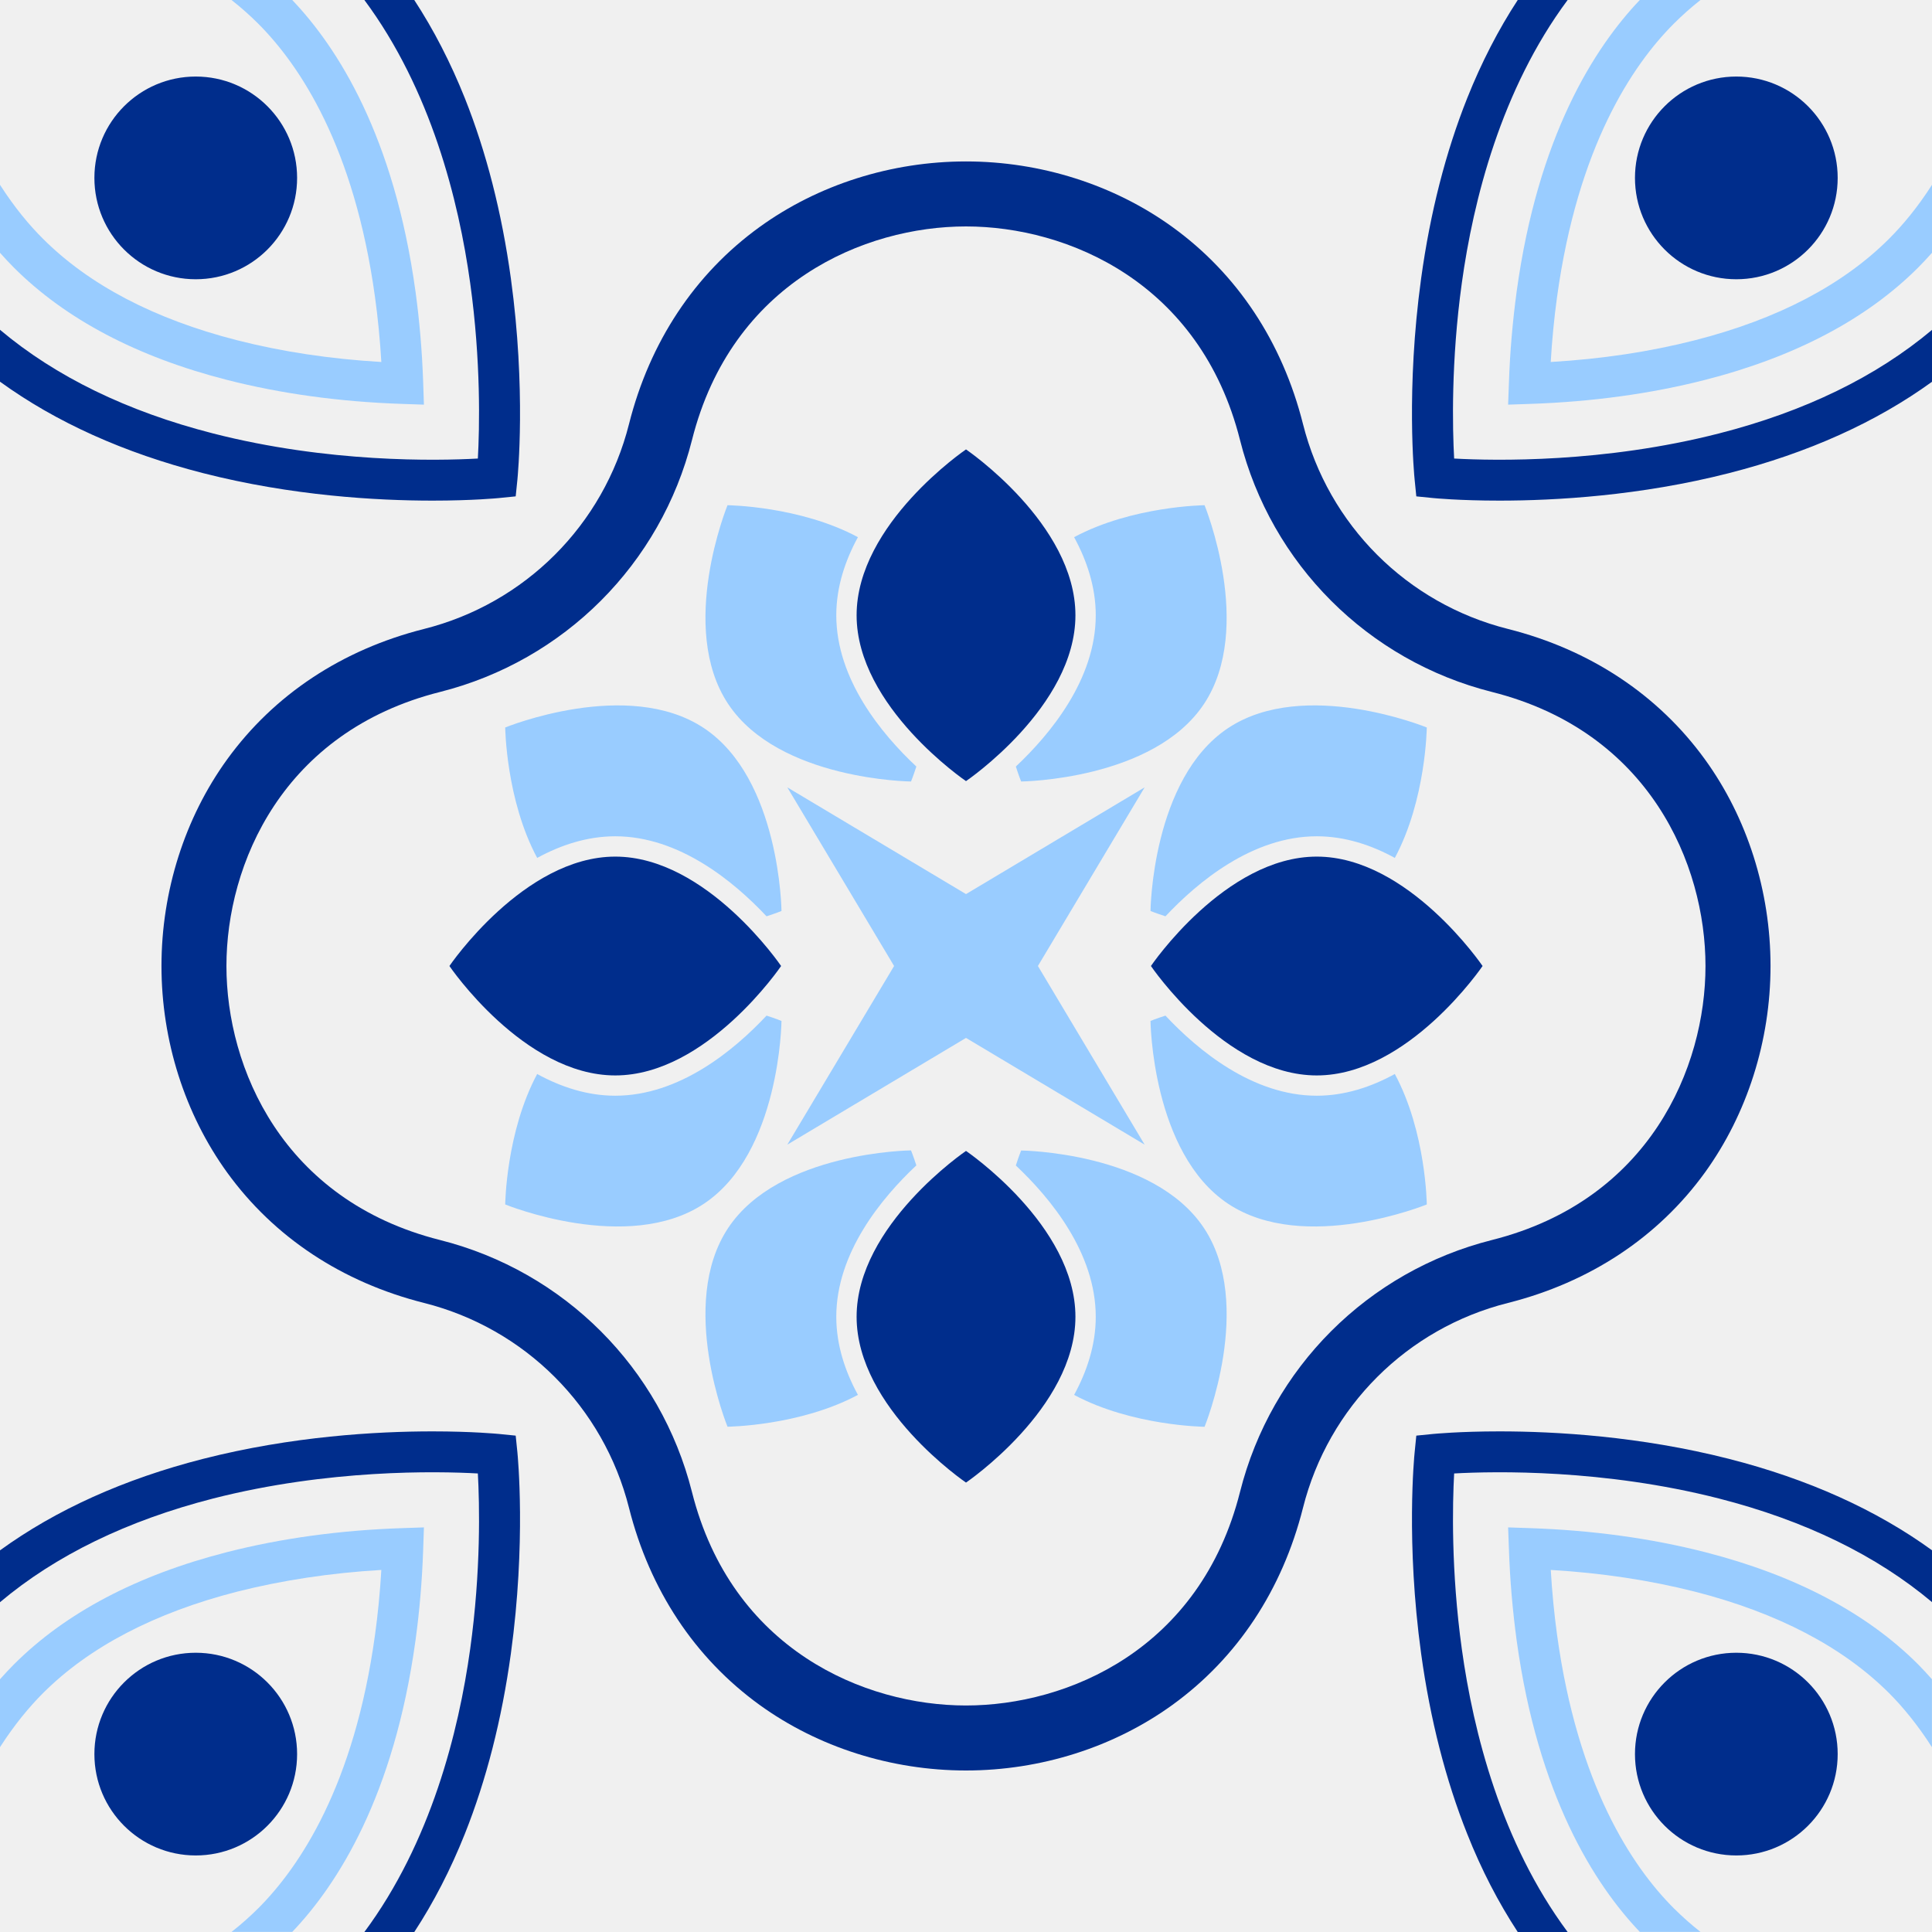
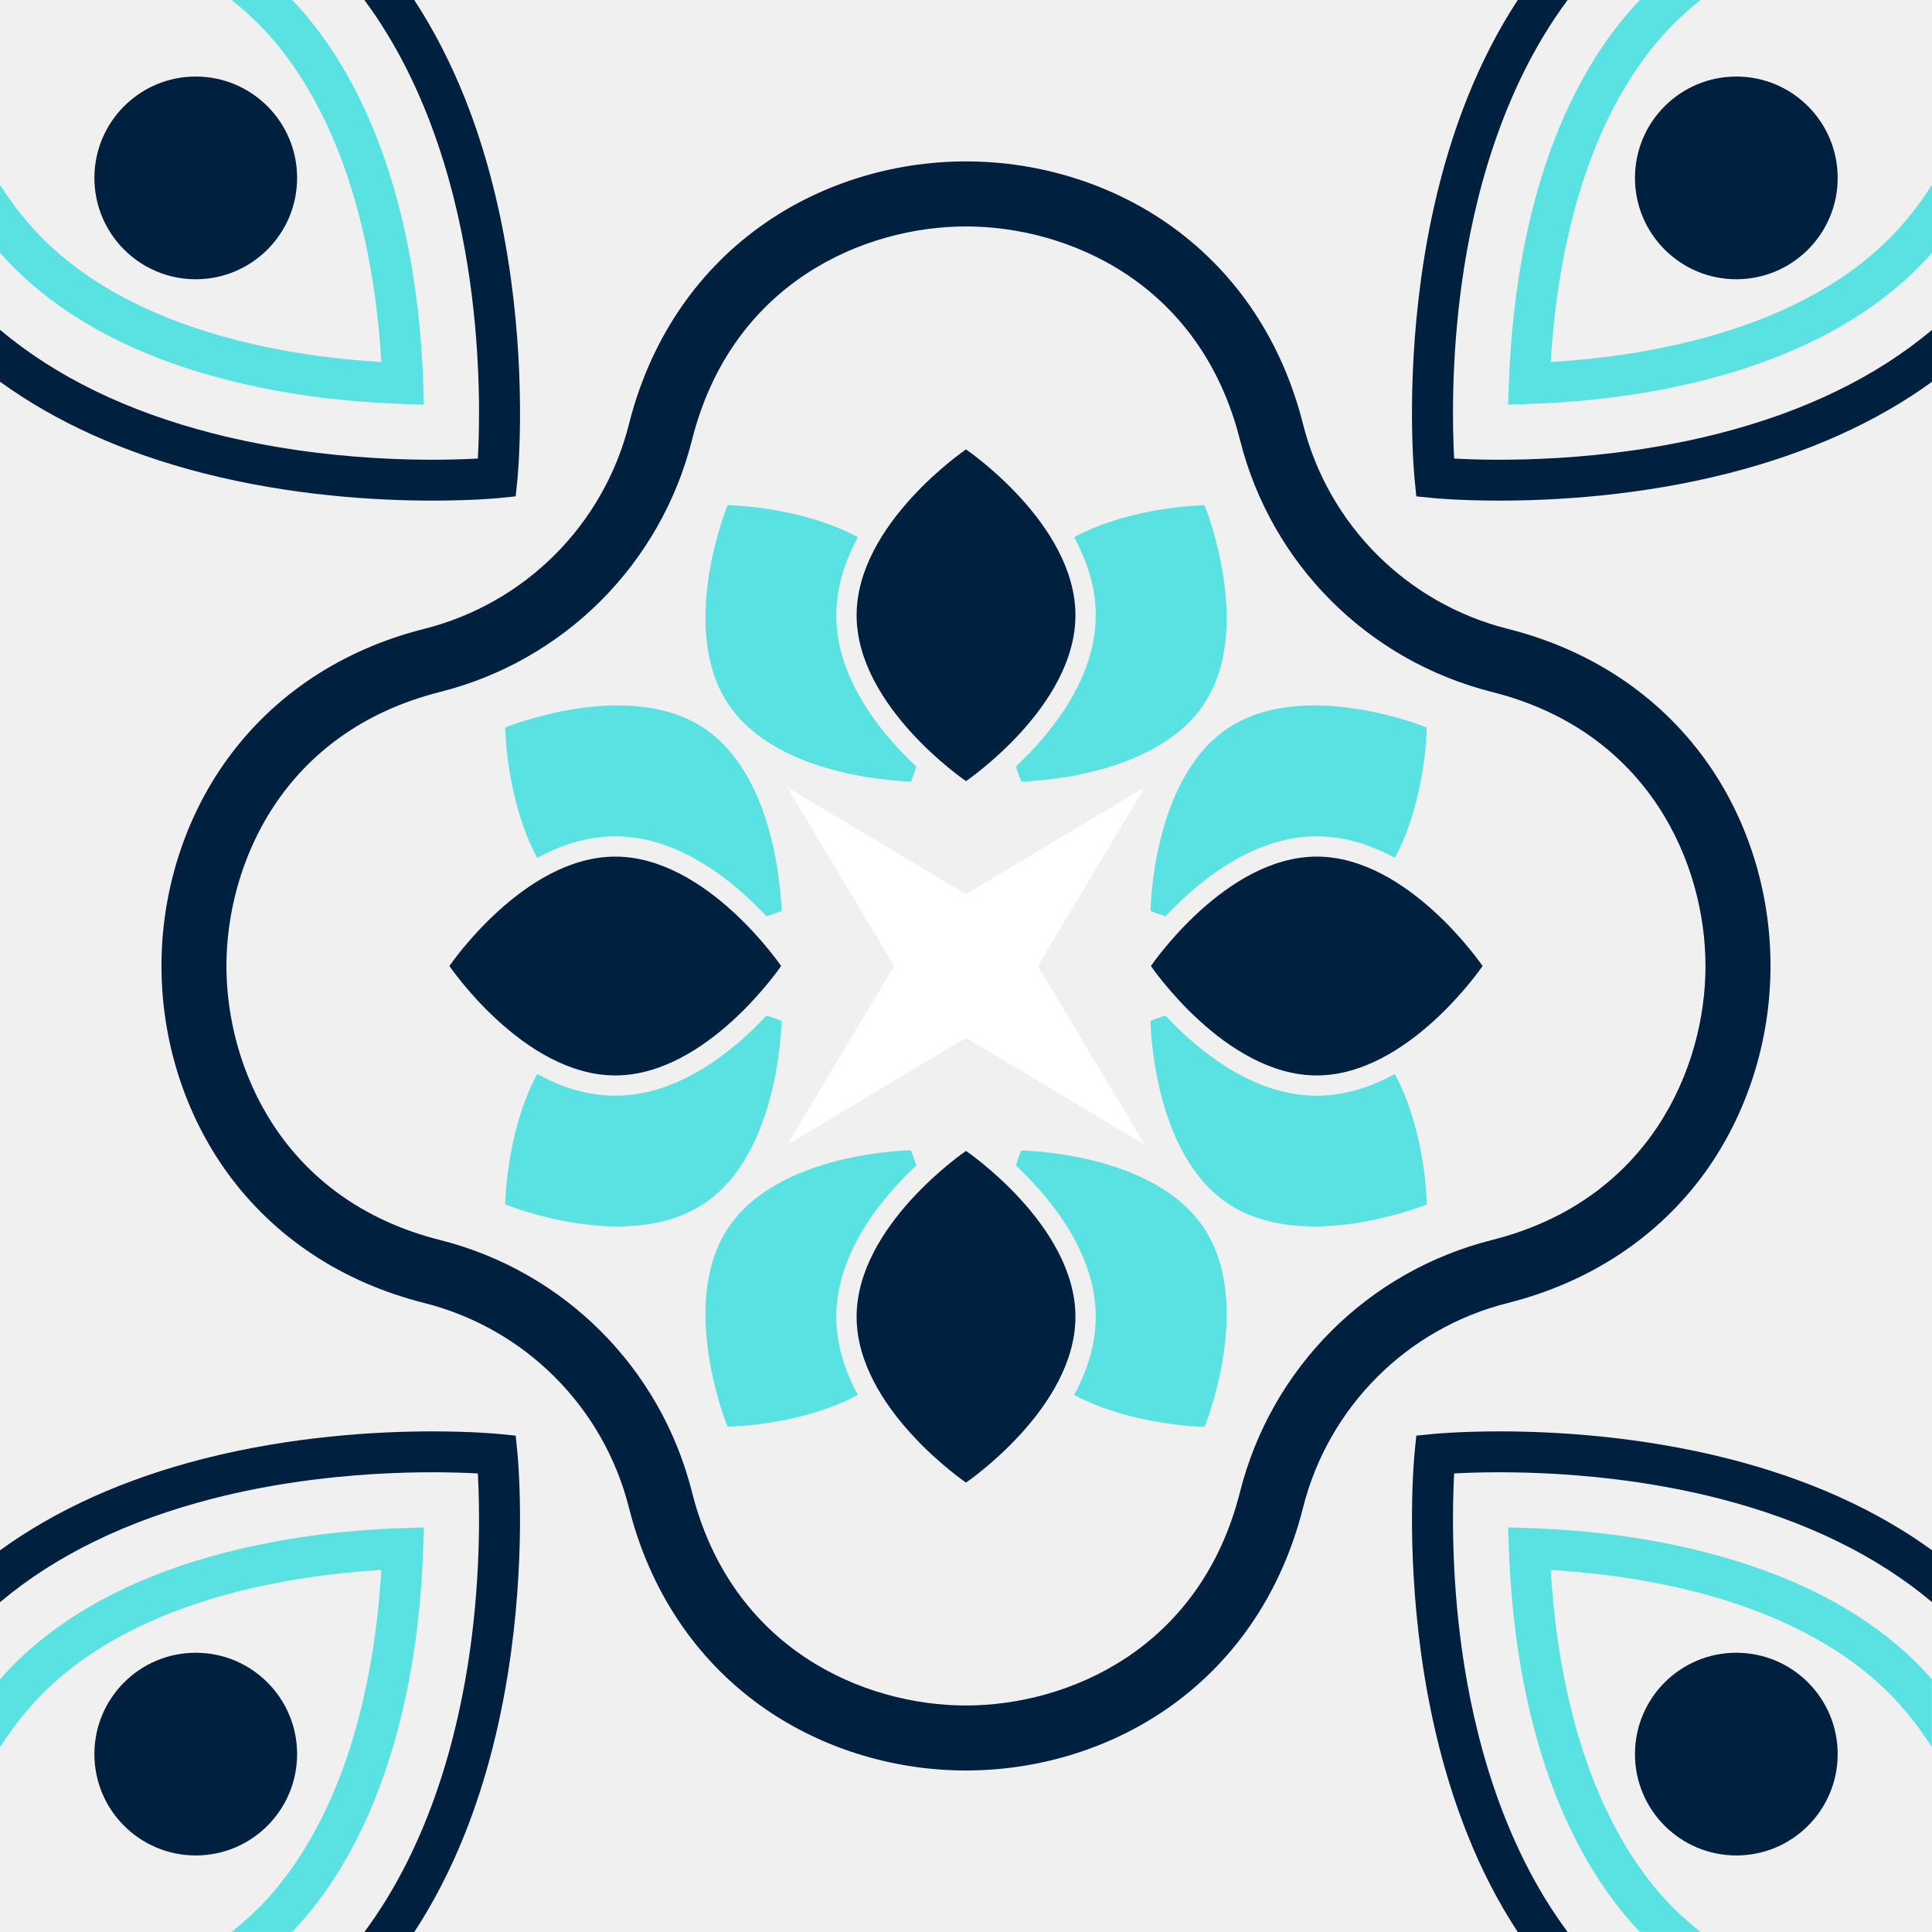
<svg xmlns="http://www.w3.org/2000/svg" version="1.1" id="Layer_1" x="0px" y="0px" width="50px" height="50px" viewBox="0 0 50 50" enable-background="new 0 0 50 50" xml:space="preserve">
  <g>
    <g>
      <g>
        <g>
-           <path fill="#002D8C" d="M27.832,15.923c0,2.37-2.832,4.292-2.832,4.292s-2.831-1.921-2.831-4.292      c0-2.371,2.831-4.292,2.831-4.292S27.832,13.553,27.832,15.923z" />
-           <path fill="#99CCFF" d="M21.643,15.923c0-0.729,0.228-1.413,0.56-2.021c-1.505-0.808-3.375-0.827-3.375-0.827      s-1.295,3.167,0.016,5.142c1.311,1.975,4.733,2.008,4.733,2.008s0.059-0.143,0.138-0.387      C22.818,18.998,21.643,17.58,21.643,15.923z" />
-           <path fill="#99CCFF" d="M31.174,13.075c0,0-1.871,0.019-3.376,0.827c0.331,0.608,0.56,1.292,0.56,2.021      c0,1.657-1.176,3.075-2.068,3.915c0.078,0.244,0.137,0.387,0.137,0.387s3.424-0.034,4.733-2.008      C32.469,16.243,31.174,13.075,31.174,13.075z" />
+           <path fill="#00203F" d="M27.832,15.923c0,2.37-2.832,4.292-2.832,4.292s-2.831-1.921-2.831-4.292      c0-2.371,2.831-4.292,2.831-4.292S27.832,13.553,27.832,15.923z" />
+           <path fill="#5AE1E1" d="M21.643,15.923c0-0.729,0.228-1.413,0.56-2.021c-1.505-0.808-3.375-0.827-3.375-0.827      s-1.295,3.167,0.016,5.142c1.311,1.975,4.733,2.008,4.733,2.008s0.059-0.143,0.138-0.387      C22.818,18.998,21.643,17.58,21.643,15.923z" />
+           <path fill="#5AE1E1" d="M31.174,13.075c0,0-1.871,0.019-3.376,0.827c0.331,0.608,0.56,1.292,0.56,2.021      c0,1.657-1.176,3.075-2.067,3.915c0.078,0.244,0.138,0.387,0.138,0.387s3.424-0.034,4.732-2.008      C32.469,16.243,31.174,13.075,31.174,13.075z" />
        </g>
        <g>
-           <path fill="#002D8C" d="M27.832,34.078c0-2.371-2.832-4.292-2.832-4.292s-2.831,1.921-2.831,4.292      c0,2.369,2.831,4.291,2.831,4.291S27.832,36.447,27.832,34.078z" />
-           <path fill="#99CCFF" d="M21.643,34.078c0,0.729,0.228,1.412,0.56,2.021c-1.505,0.807-3.375,0.824-3.375,0.824      s-1.295-3.167,0.016-5.142c1.312-1.976,4.733-2.009,4.733-2.009s0.059,0.144,0.138,0.388      C22.818,31.002,21.643,32.42,21.643,34.078z" />
-           <path fill="#99CCFF" d="M31.174,36.925c0,0-1.871-0.019-3.376-0.825c0.331-0.607,0.56-1.293,0.56-2.021      c0-1.658-1.176-3.076-2.068-3.916c0.078-0.244,0.137-0.388,0.137-0.388s3.424,0.033,4.733,2.009      C32.469,33.759,31.174,36.925,31.174,36.925z" />
+           <path fill="#00203F" d="M27.832,34.078c0-2.371-2.832-4.292-2.832-4.292s-2.831,1.921-2.831,4.292      c0,2.369,2.831,4.291,2.831,4.291S27.832,36.447,27.832,34.078z" />
+           <path fill="#5AE1E1" d="M21.643,34.078c0,0.729,0.228,1.412,0.56,2.021c-1.505,0.807-3.375,0.823-3.375,0.823      s-1.295-3.167,0.016-5.142c1.312-1.977,4.733-2.01,4.733-2.01s0.059,0.145,0.138,0.389      C22.818,31.002,21.643,32.42,21.643,34.078z" />
+           <path fill="#5AE1E1" d="M31.174,36.925c0,0-1.871-0.019-3.376-0.825c0.331-0.606,0.56-1.293,0.56-2.021      c0-1.658-1.176-3.076-2.067-3.916c0.078-0.244,0.138-0.388,0.138-0.388s3.424,0.033,4.732,2.009      C32.469,33.759,31.174,36.925,31.174,36.925z" />
        </g>
      </g>
      <g>
        <g>
-           <path fill="#002D8C" d="M15.923,22.169c2.37,0,4.292,2.831,4.292,2.831s-1.921,2.832-4.292,2.832      c-2.371,0-4.292-2.832-4.292-2.832S13.553,22.169,15.923,22.169z" />
-           <path fill="#99CCFF" d="M15.923,28.357c-0.729,0-1.413-0.229-2.021-0.562c-0.808,1.507-0.827,3.376-0.827,3.376      s3.167,1.295,5.142-0.018c1.975-1.313,2.008-4.731,2.008-4.731s-0.143-0.06-0.387-0.138      C18.998,27.182,17.58,28.357,15.923,28.357z" />
-           <path fill="#99CCFF" d="M13.075,18.827c0,0,0.019,1.871,0.827,3.376c0.608-0.332,1.292-0.56,2.021-0.56      c1.657,0,3.075,1.176,3.915,2.071c0.244-0.079,0.387-0.138,0.387-0.138s-0.034-3.421-2.008-4.733      C16.243,17.531,13.075,18.827,13.075,18.827z" />
+           <path fill="#00203F" d="M15.923,22.169c2.37,0,4.292,2.831,4.292,2.831s-1.921,2.832-4.292,2.832      c-2.371,0-4.292-2.832-4.292-2.832S13.553,22.169,15.923,22.169z" />
+           <path fill="#5AE1E1" d="M15.923,28.357c-0.729,0-1.413-0.229-2.021-0.563c-0.808,1.508-0.827,3.376-0.827,3.376      s3.167,1.295,5.142-0.019c1.975-1.313,2.008-4.73,2.008-4.73s-0.143-0.061-0.387-0.138      C18.998,27.182,17.58,28.357,15.923,28.357z" />
+           <path fill="#5AE1E1" d="M13.075,18.827c0,0,0.019,1.871,0.827,3.376c0.608-0.332,1.292-0.56,2.021-0.56      c1.657,0,3.075,1.176,3.915,2.071c0.244-0.079,0.387-0.138,0.387-0.138s-0.034-3.421-2.008-4.733      C16.243,17.531,13.075,18.827,13.075,18.827z" />
        </g>
        <g>
-           <path fill="#002D8C" d="M34.078,22.169c-2.371,0-4.292,2.831-4.292,2.831s1.921,2.832,4.292,2.832      c2.369,0,4.291-2.832,4.291-2.832S36.447,22.169,34.078,22.169z" />
-           <path fill="#99CCFF" d="M34.078,28.357c0.729,0,1.412-0.229,2.02-0.562c0.811,1.507,0.827,3.376,0.827,3.376      s-3.167,1.295-5.142-0.018s-2.008-4.731-2.008-4.731s0.143-0.06,0.387-0.138C31.002,27.182,32.42,28.357,34.078,28.357z" />
-           <path fill="#99CCFF" d="M36.925,18.827c0,0-0.019,1.871-0.827,3.376c-0.605-0.332-1.291-0.56-2.02-0.56      c-1.658,0-3.076,1.176-3.916,2.071c-0.244-0.079-0.387-0.138-0.387-0.138s0.033-3.421,2.008-4.733S36.925,18.827,36.925,18.827z      " />
+           <path fill="#00203F" d="M34.078,22.169c-2.371,0-4.292,2.831-4.292,2.831s1.921,2.832,4.292,2.832      c2.369,0,4.291-2.832,4.291-2.832S36.447,22.169,34.078,22.169z" />
+           <path fill="#5AE1E1" d="M34.078,28.357c0.729,0,1.412-0.229,2.02-0.563c0.812,1.508,0.827,3.376,0.827,3.376      s-3.167,1.295-5.142-0.019c-1.975-1.313-2.008-4.73-2.008-4.73s0.143-0.061,0.387-0.138      C31.002,27.182,32.42,28.357,34.078,28.357z" />
+           <path fill="#5AE1E1" d="M36.925,18.827c0,0-0.019,1.871-0.827,3.376c-0.604-0.332-1.291-0.56-2.02-0.56      c-1.658,0-3.076,1.176-3.916,2.071c-0.244-0.079-0.387-0.138-0.387-0.138s0.033-3.421,2.008-4.733S36.925,18.827,36.925,18.827z      " />
        </g>
      </g>
    </g>
-     <polygon fill="#99CCFF" points="20.376,20.377 25,23.139 29.623,20.377 26.861,25 29.623,29.623 25,26.861 20.376,29.623    23.139,25  " />
-     <path fill="#002D8C" d="M25,45.82c-1.934,0-3.832-0.604-5.346-1.7c-1.673-1.212-2.84-2.974-3.375-5.095   c-0.659-2.613-2.691-4.646-5.304-5.305c-2.122-0.535-3.884-1.701-5.096-3.375c-1.096-1.516-1.7-3.412-1.7-5.347   c0-1.934,0.604-3.833,1.7-5.346c1.212-1.673,2.974-2.84,5.096-3.375c2.613-0.659,4.646-2.691,5.304-5.304   c0.535-2.122,1.702-3.884,3.375-5.095c1.514-1.097,3.412-1.7,5.346-1.7c1.934,0,3.832,0.604,5.346,1.7   c1.674,1.211,2.84,2.973,3.375,5.095c0.658,2.613,2.691,4.646,5.305,5.304c2.121,0.535,3.885,1.702,5.097,3.375   c1.097,1.514,1.698,3.412,1.698,5.346c0,1.935-0.604,3.832-1.698,5.347c-1.212,1.674-2.976,2.84-5.097,3.375   c-2.611,0.656-4.646,2.689-5.305,5.303c-0.535,2.123-1.701,3.885-3.375,5.097C28.832,45.217,26.934,45.82,25,45.82z M25,5.86   c-2.629,0-6.063,1.448-7.091,5.526c-0.81,3.213-3.31,5.712-6.522,6.522C7.307,18.937,5.86,22.371,5.86,25   c0,2.628,1.447,6.063,5.526,7.091c3.213,0.81,5.712,3.31,6.522,6.522c1.028,4.078,4.462,5.525,7.091,5.525s6.063-1.447,7.092-5.525   c0.81-3.215,3.31-5.713,6.522-6.522c4.078-1.028,5.525-4.463,5.525-7.091c0-2.629-1.447-6.064-5.525-7.092   c-3.215-0.81-5.713-3.31-6.522-6.522C31.063,7.308,27.629,5.86,25,5.86z" />
+     <polygon fill="#FFFFFF" points="20.376,20.377 25,23.139 29.623,20.377 26.861,25 29.623,29.623 25,26.861 20.376,29.623    23.139,25  " />
+     <path fill="#00203F" d="M25,45.82c-1.934,0-3.832-0.604-5.346-1.7c-1.673-1.212-2.84-2.974-3.375-5.095   c-0.659-2.613-2.691-4.646-5.304-5.305c-2.122-0.535-3.884-1.701-5.096-3.375c-1.096-1.517-1.7-3.412-1.7-5.348   c0-1.934,0.604-3.833,1.7-5.346c1.212-1.673,2.974-2.84,5.096-3.375c2.613-0.659,4.646-2.691,5.304-5.304   c0.535-2.122,1.702-3.884,3.375-5.095c1.514-1.097,3.412-1.7,5.346-1.7c1.934,0,3.832,0.604,5.346,1.7   c1.674,1.211,2.84,2.973,3.375,5.095c0.658,2.613,2.691,4.646,5.305,5.304c2.121,0.535,3.886,1.702,5.098,3.375   c1.098,1.514,1.697,3.412,1.697,5.346c0,1.936-0.604,3.832-1.697,5.348c-1.212,1.674-2.977,2.84-5.098,3.375   c-2.61,0.655-4.646,2.688-5.305,5.303c-0.535,2.123-1.701,3.885-3.375,5.097C28.832,45.217,26.934,45.82,25,45.82z M25,5.86   c-2.629,0-6.063,1.448-7.091,5.526c-0.81,3.213-3.31,5.712-6.522,6.522C7.307,18.937,5.86,22.371,5.86,25   c0,2.628,1.447,6.063,5.526,7.091c3.213,0.81,5.712,3.31,6.522,6.522c1.028,4.078,4.462,5.525,7.091,5.525s6.063-1.447,7.092-5.525   c0.81-3.215,3.31-5.713,6.522-6.522c4.078-1.028,5.525-4.463,5.525-7.091c0-2.629-1.447-6.064-5.525-7.092   c-3.215-0.81-5.713-3.31-6.522-6.522C31.063,7.308,27.629,5.86,25,5.86z" />
  </g>
  <g>
    <g>
      <g>
-         <path fill="#002D8C" d="M11.192,12.956c1.046,0,1.696-0.064,1.724-0.067l0.43-0.043l0.044-0.43     c0.009-0.093,0.228-2.33-0.169-5.212c-0.234-1.699-0.635-3.269-1.192-4.666C11.66,1.616,11.223,0.768,10.721,0H9.43     c1.72,2.316,2.44,5.181,2.738,7.323c0.283,2.034,0.242,3.765,0.199,4.544c-1.063,0.059-3.869,0.114-6.851-0.649     C3.292,10.649,1.441,9.748,0,8.535v1.343c1.447,1.048,3.207,1.842,5.253,2.366C7.557,12.833,9.754,12.956,11.192,12.956z" />
-         <path fill="#99CCFF" d="M5.871,9.831c1.402,0.359,2.928,0.568,4.535,0.622l0.565,0.019l-0.019-0.566     c-0.027-0.802-0.094-1.597-0.199-2.362C10.199,3.523,8.741,1.236,7.563,0H5.992c0.244,0.193,0.474,0.396,0.687,0.609     C7.764,1.694,9.17,3.803,9.705,7.688c0.076,0.547,0.13,1.11,0.164,1.68c-1.32-0.077-2.574-0.266-3.735-0.563     c-2.136-0.546-3.826-1.43-5.023-2.627C0.76,5.829,0.377,5.372,0,4.783v1.759C0.123,6.681,0.244,6.81,0.361,6.927     C1.694,8.259,3.548,9.237,5.871,9.831z" />
+         <path fill="#00203F" d="M11.192,12.956c1.046,0,1.696-0.064,1.724-0.067l0.43-0.043l0.044-0.43     c0.009-0.093,0.228-2.33-0.169-5.212c-0.234-1.699-0.635-3.269-1.192-4.666C11.66,1.616,11.223,0.768,10.721,0H9.43     c1.72,2.316,2.44,5.181,2.738,7.323c0.283,2.034,0.242,3.765,0.199,4.544c-1.063,0.059-3.869,0.114-6.851-0.649     C3.292,10.649,1.441,9.748,0,8.535v1.343c1.447,1.048,3.207,1.842,5.253,2.366C7.557,12.833,9.754,12.956,11.192,12.956z" />
+         <path fill="#5AE1E1" d="M5.871,9.831c1.402,0.359,2.928,0.568,4.535,0.622l0.565,0.019l-0.019-0.566     c-0.027-0.802-0.094-1.597-0.199-2.362C10.199,3.523,8.741,1.236,7.563,0H5.992c0.244,0.193,0.474,0.396,0.687,0.609     C7.764,1.694,9.17,3.803,9.705,7.688c0.076,0.547,0.13,1.11,0.164,1.68c-1.32-0.077-2.574-0.266-3.735-0.563     c-2.136-0.546-3.826-1.43-5.023-2.627C0.76,5.829,0.377,5.372,0,4.783v1.759C0.123,6.681,0.244,6.81,0.361,6.927     C1.694,8.259,3.548,9.237,5.871,9.831z" />
      </g>
-       <circle fill="#002D8C" cx="5.066" cy="4.604" r="2.623" />
+       <circle fill="#00203F" cx="5.066" cy="4.604" r="2.623" />
    </g>
    <g>
      <g>
-         <path fill="#002D8C" d="M38.809,12.956c-1.047,0-1.697-0.064-1.725-0.067l-0.43-0.043l-0.043-0.43     c-0.01-0.093-0.229-2.33,0.168-5.212c0.234-1.699,0.636-3.269,1.193-4.666C38.34,1.616,38.777,0.768,39.279,0h1.291     c-1.721,2.316-2.441,5.181-2.738,7.323c-0.282,2.034-0.241,3.765-0.199,4.544c1.063,0.059,3.869,0.114,6.852-0.649     c2.227-0.569,4.074-1.47,5.518-2.683v1.343c-1.445,1.048-3.206,1.842-5.254,2.366C42.443,12.833,40.246,12.956,38.809,12.956z" />
-         <path fill="#99CCFF" d="M44.129,9.831c-1.4,0.359-2.928,0.568-4.533,0.622l-0.566,0.019l0.021-0.566     c0.026-0.802,0.097-1.597,0.2-2.362C39.803,3.523,41.26,1.236,42.438,0h1.57c-0.244,0.193-0.473,0.396-0.686,0.609     c-1.086,1.085-2.49,3.194-3.026,7.079c-0.075,0.547-0.13,1.11-0.163,1.68c1.319-0.077,2.573-0.266,3.734-0.563     c2.137-0.546,3.826-1.43,5.023-2.627C49.24,5.829,49.623,5.372,50,4.783v1.759c-0.123,0.139-0.244,0.268-0.361,0.385     C48.307,8.259,46.452,9.237,44.129,9.831z" />
+         <path fill="#00203F" d="M38.809,12.956c-1.047,0-1.697-0.064-1.725-0.067l-0.43-0.043l-0.043-0.43     c-0.01-0.093-0.229-2.33,0.168-5.212c0.234-1.699,0.636-3.269,1.193-4.666C38.34,1.616,38.777,0.768,39.279,0h1.291     c-1.721,2.316-2.441,5.181-2.738,7.323c-0.282,2.034-0.241,3.765-0.199,4.544c1.063,0.059,3.869,0.114,6.852-0.649     c2.228-0.569,4.074-1.47,5.519-2.683v1.343c-1.444,1.048-3.206,1.842-5.254,2.366C42.443,12.833,40.246,12.956,38.809,12.956z" />
+         <path fill="#5AE1E1" d="M44.129,9.831c-1.4,0.359-2.928,0.568-4.533,0.622l-0.566,0.019l0.021-0.566     c0.026-0.802,0.098-1.597,0.2-2.362C39.803,3.523,41.26,1.236,42.438,0h1.57c-0.244,0.193-0.473,0.396-0.686,0.609     c-1.086,1.085-2.49,3.194-3.026,7.079c-0.075,0.547-0.13,1.11-0.163,1.68c1.319-0.077,2.573-0.266,3.734-0.563     c2.137-0.546,3.826-1.43,5.023-2.627C49.24,5.829,49.623,5.372,50,4.783v1.759c-0.123,0.139-0.244,0.268-0.361,0.385     C48.307,8.259,46.452,9.237,44.129,9.831z" />
      </g>
-       <circle fill="#002D8C" cx="44.936" cy="4.604" r="2.623" />
+       <circle fill="#00203F" cx="44.936" cy="4.604" r="2.623" />
    </g>
  </g>
  <g>
    <g>
      <g>
-         <path fill="#002D8C" d="M11.192,37.044c1.046,0,1.696,0.065,1.724,0.067l0.43,0.043l0.044,0.431     c0.009,0.093,0.228,2.329-0.169,5.212c-0.234,1.699-0.635,3.27-1.192,4.666c-0.368,0.922-0.805,1.77-1.307,2.537H9.43     c1.72-2.316,2.44-5.182,2.738-7.322c0.283-2.033,0.242-3.766,0.199-4.545c-1.063-0.059-3.869-0.113-6.851,0.648     C3.292,39.352,1.441,40.252,0,41.465v-1.342c1.447-1.049,3.207-1.844,5.253-2.367C7.557,37.168,9.754,37.044,11.192,37.044z" />
-         <path fill="#99CCFF" d="M5.871,40.17c1.402-0.359,2.928-0.568,4.535-0.622l0.565-0.019l-0.019,0.563     c-0.027,0.805-0.094,1.6-0.199,2.363c-0.554,4.021-2.012,6.309-3.19,7.543H5.992c0.244-0.191,0.474-0.396,0.687-0.607     c1.085-1.084,2.491-3.193,3.026-7.078c0.076-0.547,0.13-1.109,0.164-1.683c-1.32,0.077-2.574,0.269-3.735,0.563     c-2.136,0.548-3.826,1.431-5.023,2.627C0.76,44.172,0.377,44.629,0,45.217v-1.758c0.123-0.139,0.244-0.268,0.361-0.385     C1.694,41.74,3.548,40.764,5.871,40.17z" />
+         <path fill="#00203F" d="M11.192,37.044c1.046,0,1.696,0.065,1.724,0.067l0.43,0.043l0.044,0.431     c0.009,0.093,0.228,2.329-0.169,5.212c-0.234,1.699-0.635,3.27-1.192,4.666c-0.368,0.922-0.805,1.77-1.307,2.537H9.43     c1.72-2.316,2.44-5.182,2.738-7.322c0.283-2.033,0.242-3.766,0.199-4.545c-1.063-0.059-3.869-0.113-6.851,0.648     C3.292,39.352,1.441,40.252,0,41.465v-1.342c1.447-1.049,3.207-1.844,5.253-2.367C7.557,37.168,9.754,37.044,11.192,37.044z" />
+         <path fill="#5AE1E1" d="M5.871,40.17c1.402-0.359,2.928-0.568,4.535-0.622l0.565-0.019l-0.019,0.563     c-0.027,0.805-0.094,1.6-0.199,2.363c-0.554,4.021-2.012,6.309-3.19,7.543H5.992c0.244-0.191,0.474-0.396,0.687-0.607     c1.085-1.084,2.491-3.193,3.026-7.078c0.076-0.547,0.13-1.108,0.164-1.683c-1.32,0.077-2.574,0.269-3.735,0.563     c-2.136,0.548-3.826,1.431-5.023,2.627C0.76,44.172,0.377,44.629,0,45.217v-1.758c0.123-0.139,0.244-0.268,0.361-0.385     C1.694,41.74,3.548,40.764,5.871,40.17z" />
      </g>
-       <circle fill="#002D8C" cx="5.066" cy="45.396" r="2.623" />
+       <circle fill="#00203F" cx="5.066" cy="45.396" r="2.623" />
    </g>
    <g>
      <g>
-         <path fill="#002D8C" d="M38.809,37.044c-1.047,0-1.697,0.065-1.725,0.067l-0.43,0.043l-0.043,0.431     c-0.01,0.093-0.229,2.329,0.168,5.212c0.234,1.699,0.636,3.27,1.193,4.666c0.365,0.922,0.805,1.77,1.307,2.537h1.291     c-1.721-2.316-2.441-5.182-2.738-7.322c-0.282-2.033-0.241-3.766-0.199-4.545c1.063-0.059,3.869-0.113,6.852,0.648     c2.227,0.57,4.074,1.471,5.518,2.684v-1.342c-1.445-1.049-3.206-1.844-5.254-2.367C42.443,37.168,40.246,37.044,38.809,37.044z" />
-         <path fill="#99CCFF" d="M44.129,40.17c-1.4-0.359-2.928-0.568-4.533-0.622l-0.566-0.019l0.021,0.563     c0.026,0.805,0.097,1.6,0.2,2.363c0.555,4.021,2.012,6.309,3.188,7.543h1.57c-0.244-0.191-0.473-0.396-0.686-0.607     c-1.086-1.084-2.49-3.193-3.026-7.078c-0.075-0.547-0.13-1.109-0.163-1.683c1.319,0.077,2.573,0.269,3.734,0.563     c2.137,0.548,3.826,1.431,5.023,2.627c0.35,0.351,0.73,0.808,1.107,1.396v-1.758c-0.123-0.14-0.244-0.269-0.359-0.386     C48.307,41.74,46.452,40.764,44.129,40.17z" />
+         <path fill="#00203F" d="M38.809,37.044c-1.047,0-1.697,0.065-1.725,0.067l-0.43,0.043l-0.043,0.431     c-0.01,0.093-0.229,2.329,0.168,5.212c0.234,1.699,0.636,3.27,1.193,4.666c0.364,0.922,0.805,1.77,1.307,2.537h1.291     c-1.721-2.316-2.441-5.182-2.738-7.322c-0.282-2.033-0.241-3.766-0.199-4.545c1.063-0.059,3.869-0.113,6.852,0.648     c2.228,0.57,4.074,1.471,5.519,2.684v-1.342c-1.444-1.049-3.206-1.844-5.254-2.367C42.443,37.168,40.246,37.044,38.809,37.044z" />
+         <path fill="#5AE1E1" d="M44.129,40.17c-1.4-0.359-2.928-0.568-4.533-0.622l-0.566-0.019l0.021,0.563     c0.026,0.805,0.098,1.6,0.2,2.363c0.556,4.021,2.013,6.309,3.188,7.543h1.569c-0.243-0.191-0.473-0.396-0.687-0.607     c-1.086-1.084-2.489-3.193-3.025-7.078c-0.074-0.547-0.13-1.108-0.163-1.683c1.319,0.077,2.573,0.269,3.734,0.563     c2.137,0.548,3.825,1.431,5.022,2.627c0.351,0.351,0.73,0.808,1.107,1.396v-1.758c-0.123-0.14-0.244-0.269-0.359-0.386     C48.307,41.74,46.452,40.764,44.129,40.17z" />
      </g>
-       <circle fill="#002D8C" cx="44.936" cy="45.396" r="2.623" />
+       <circle fill="#00203F" cx="44.936" cy="45.396" r="2.623" />
    </g>
  </g>
</svg>
